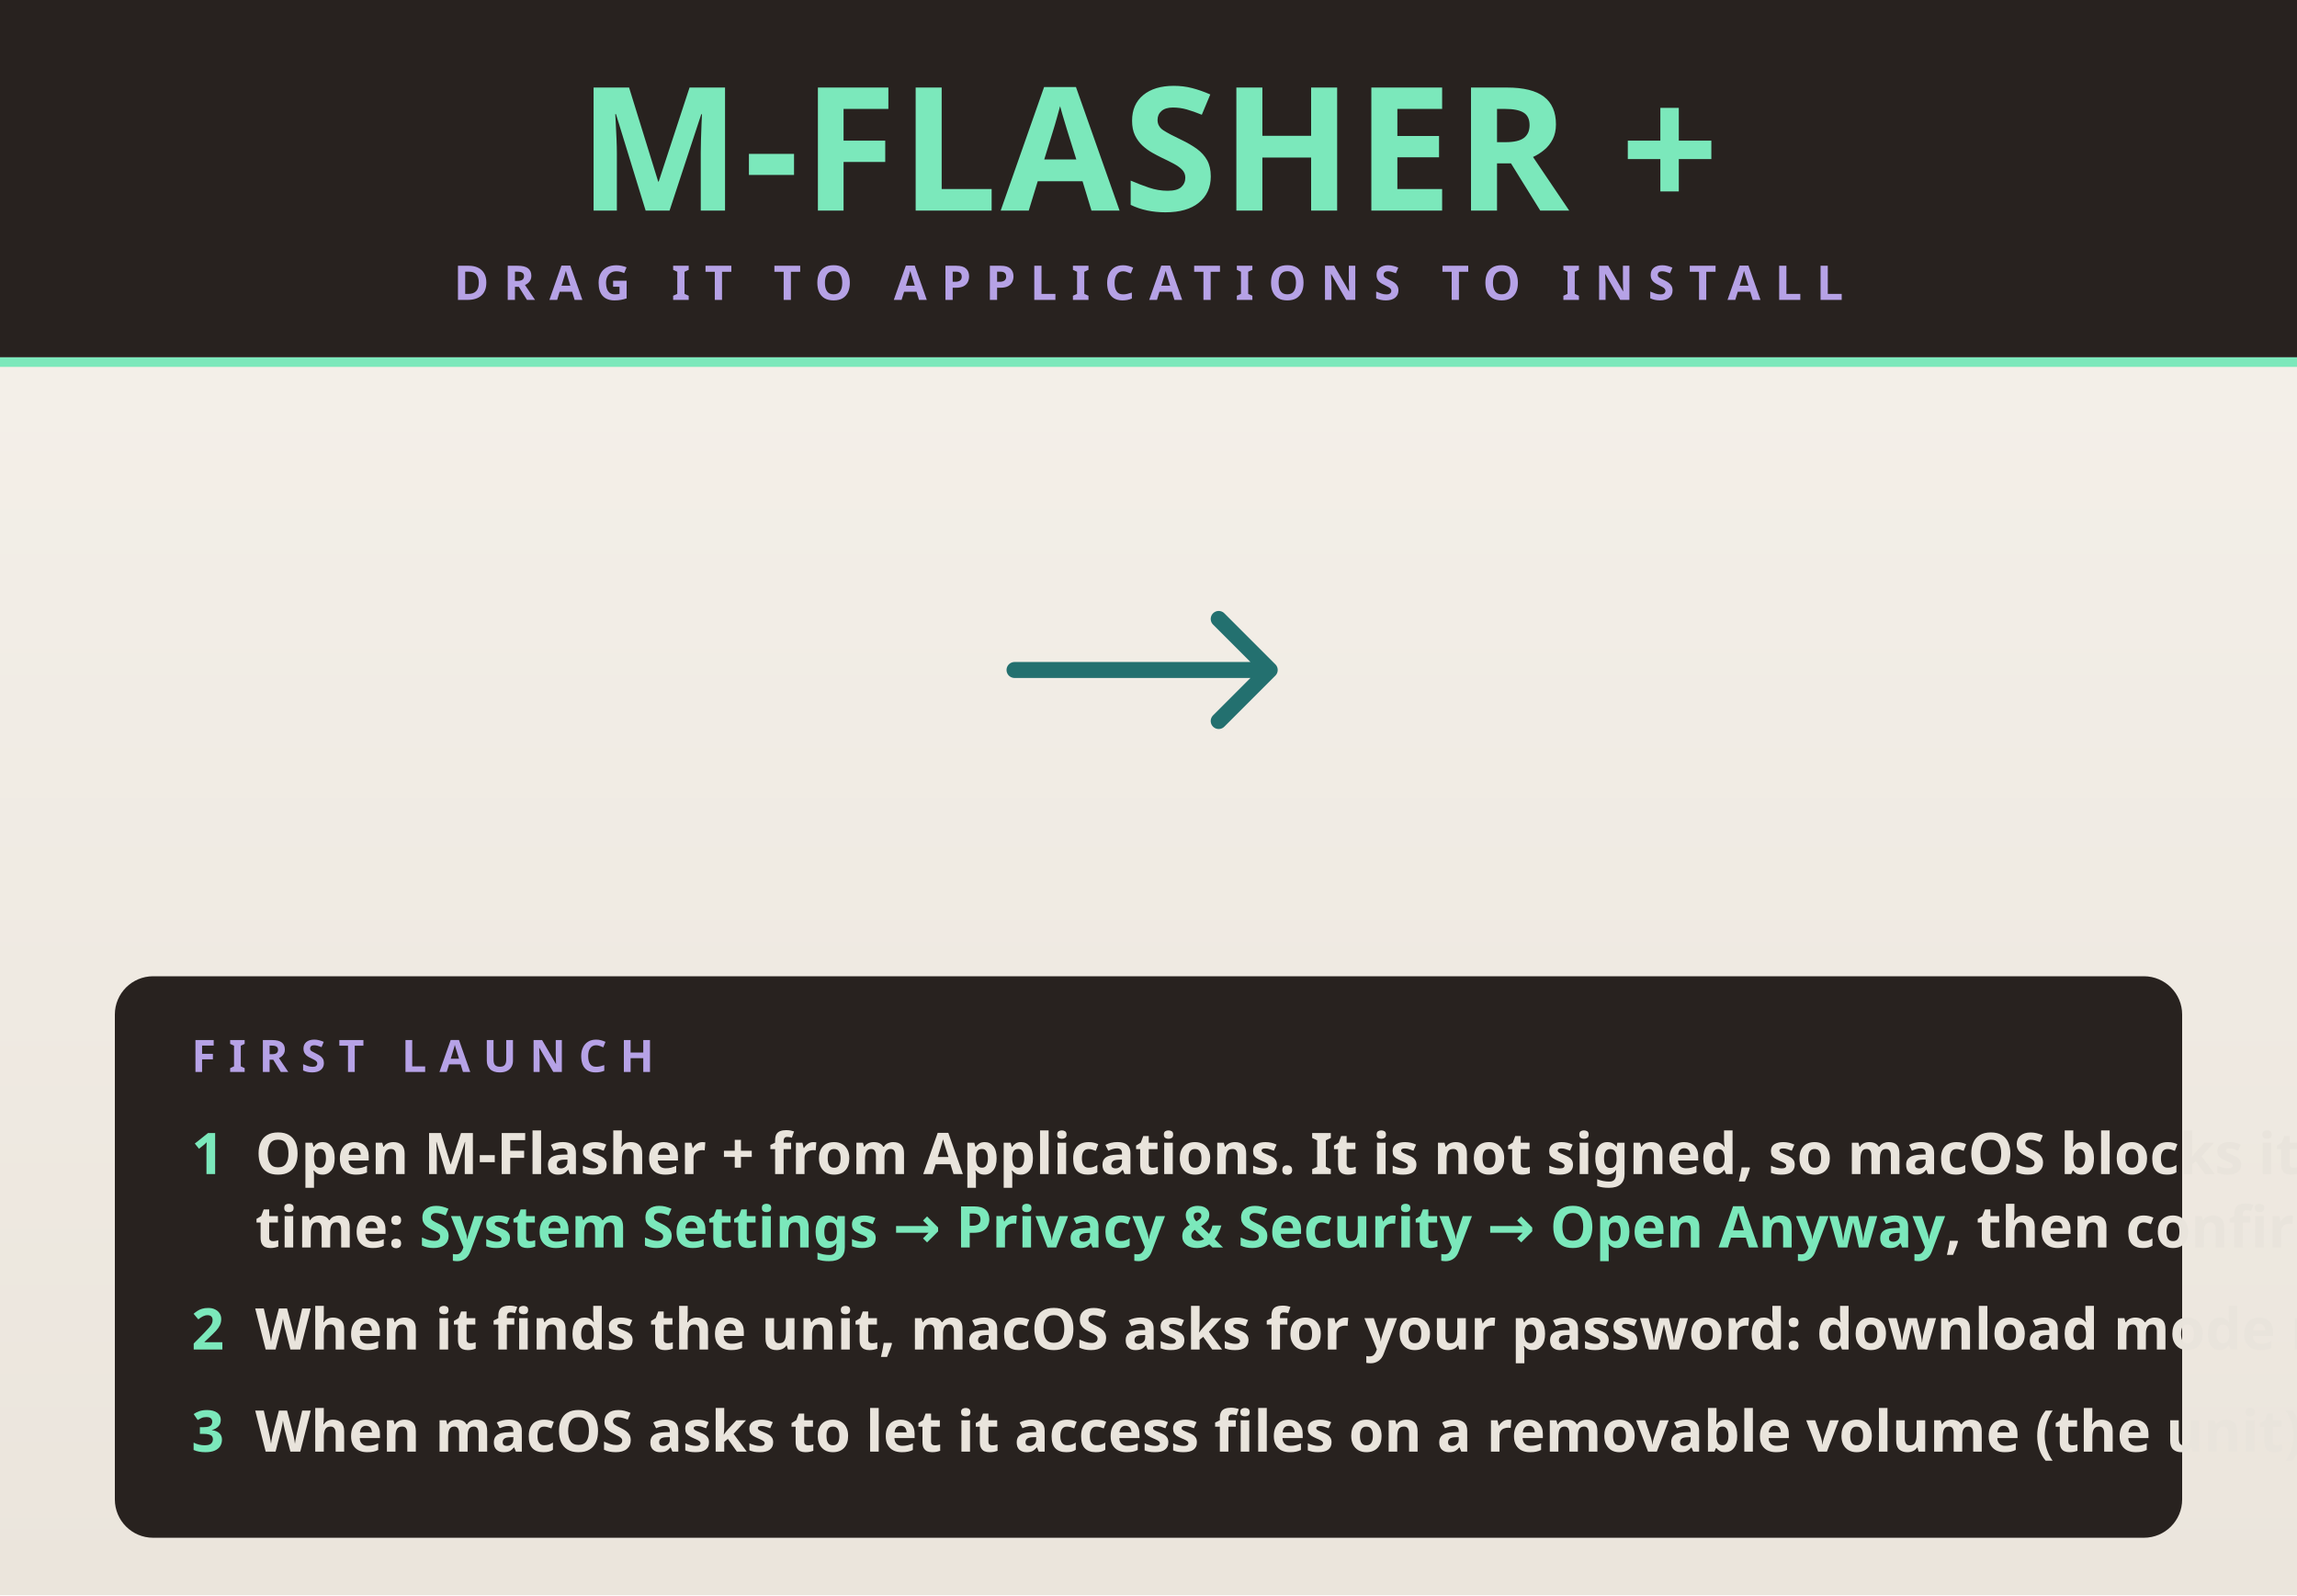
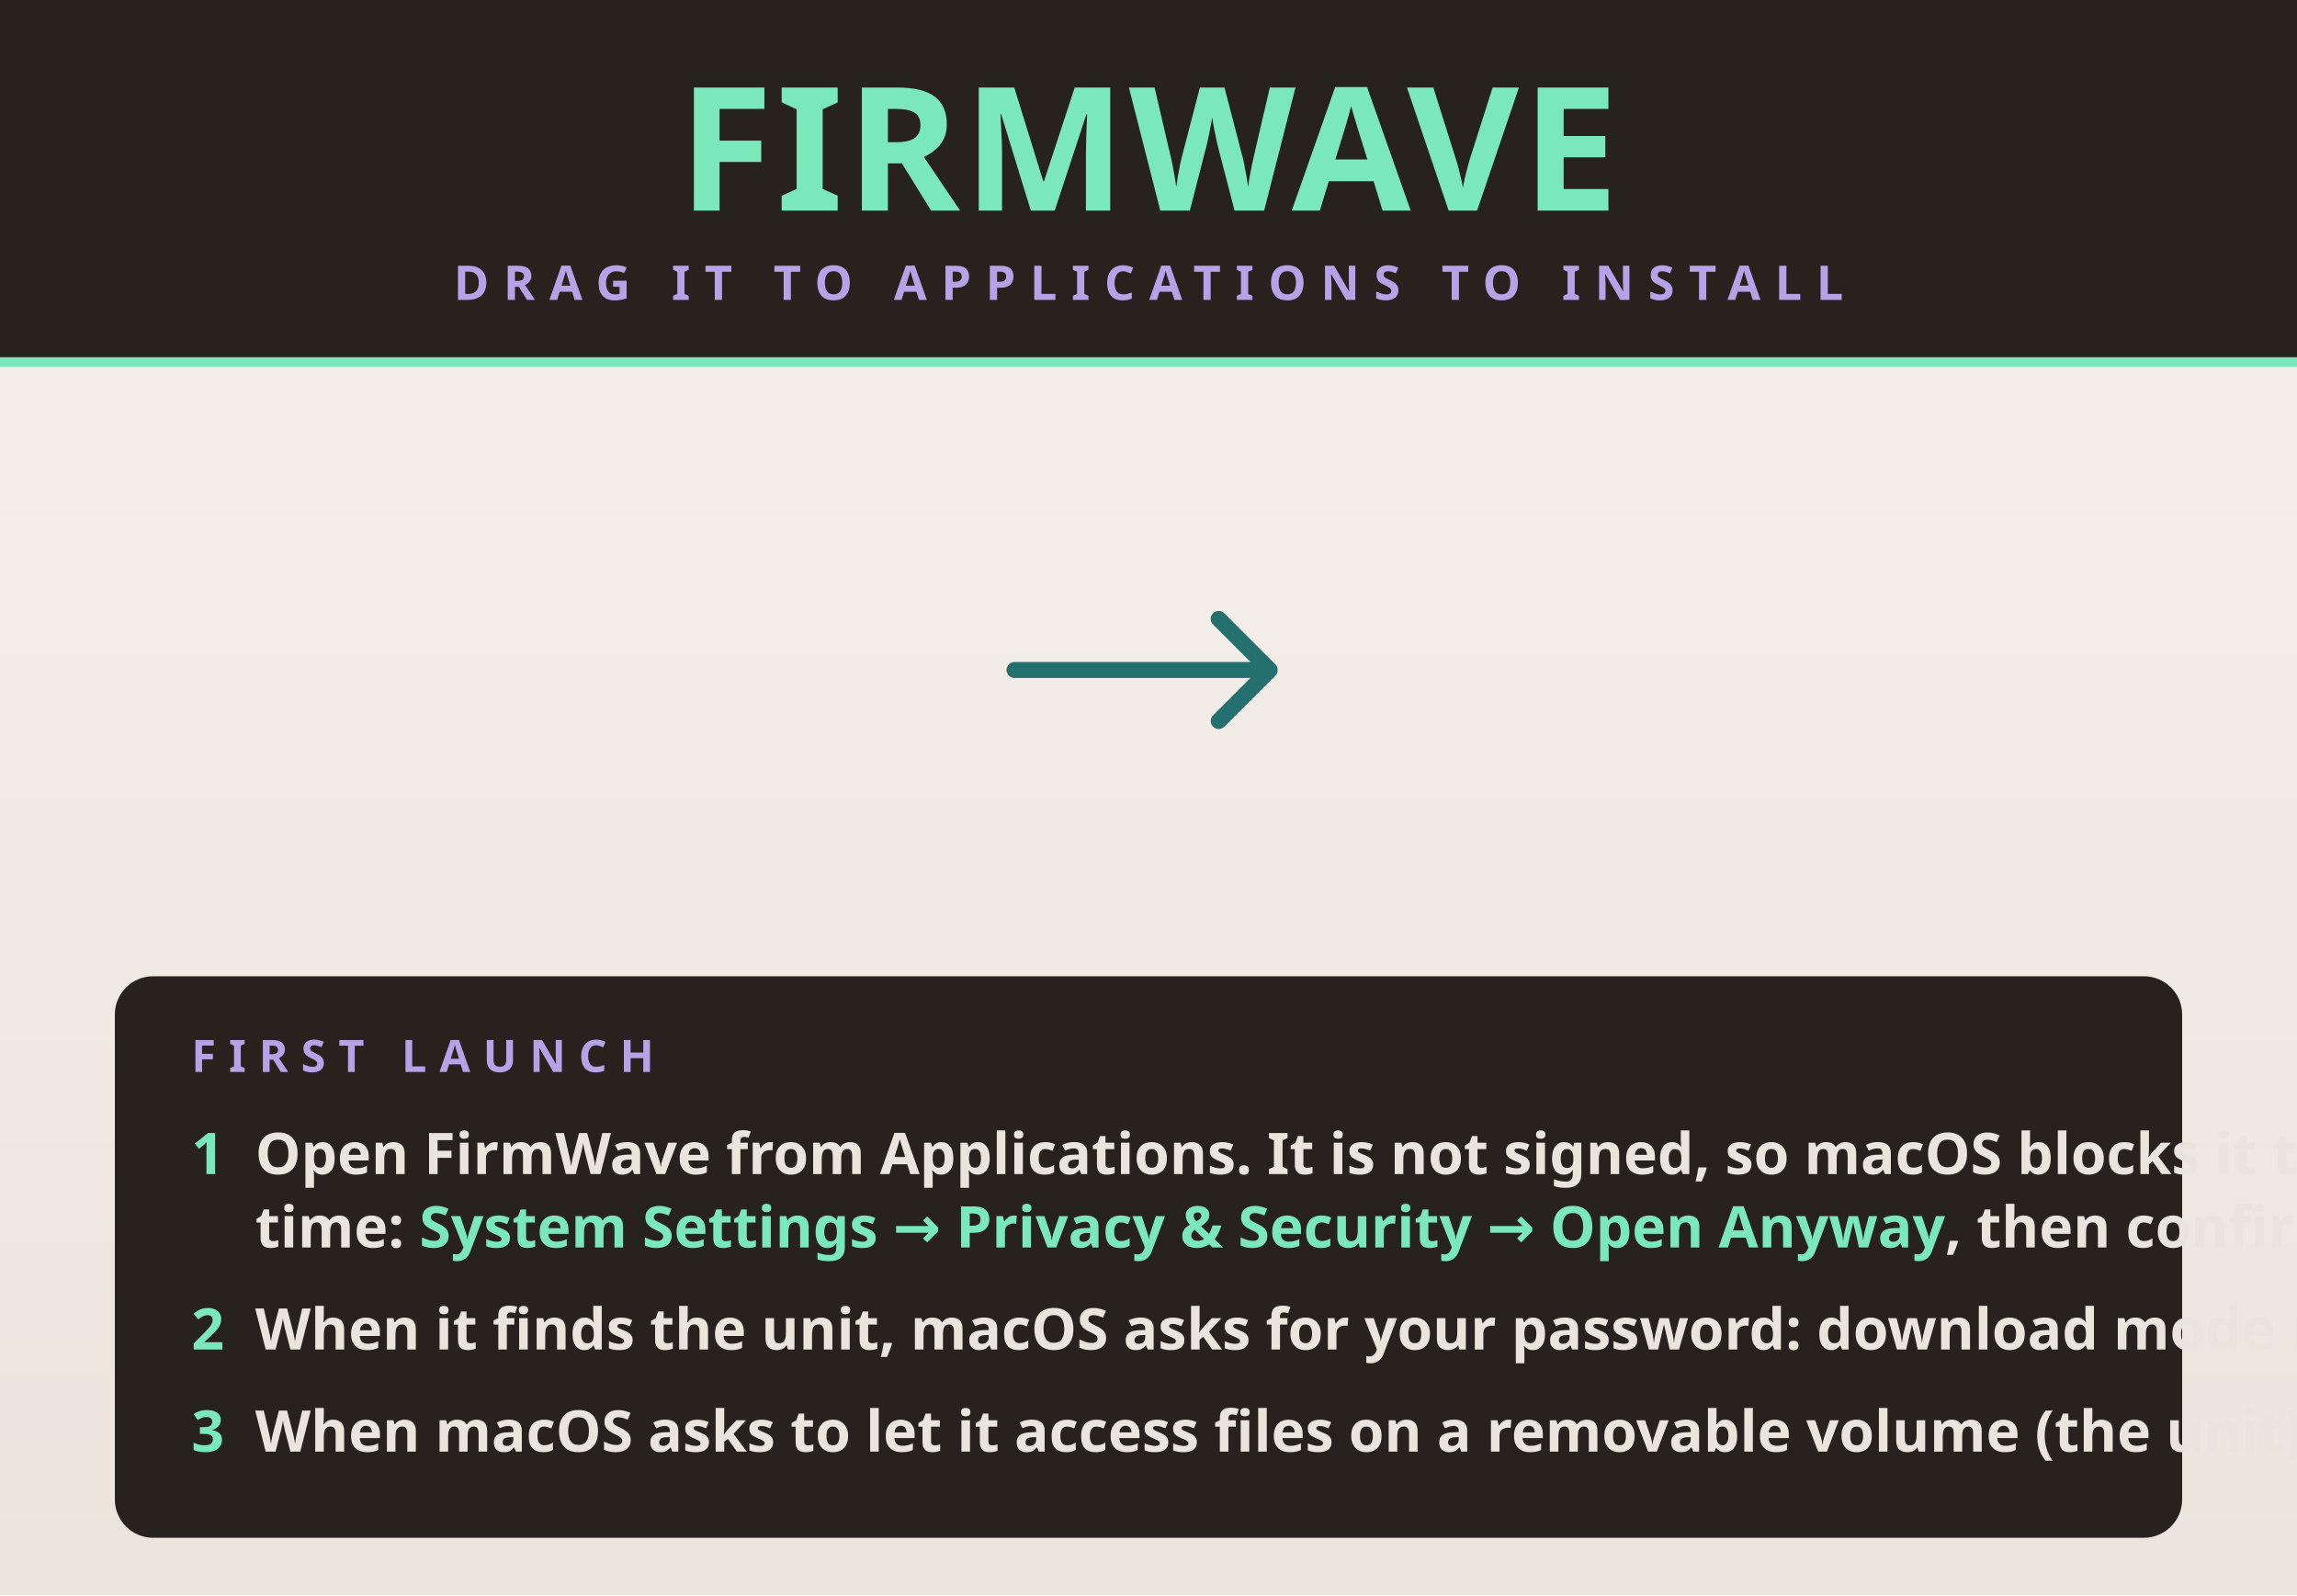
<svg xmlns="http://www.w3.org/2000/svg" width="720" height="500" viewBox="0 0 720 500">
  <defs>
    <linearGradient id="paper" x2="0" y2="1">
      <stop stop-color="#f6f2ec" />
      <stop offset="1" stop-color="#ebe5dc" />
    </linearGradient>
  </defs>
  <rect width="720" height="500" fill="url(#paper)" />
  <rect width="720" height="112" fill="#28221f" />
  <rect y="112" width="720" height="3" fill="#7be8bb" />
-   <text x="360" y="66" text-anchor="middle" font-family="Barlow Condensed" font-weight="700" font-size="54" letter-spacing="1" fill="#7be8bb">M-FLASHER +</text>
+   <text x="360" y="66" text-anchor="middle" font-family="Barlow Condensed" font-weight="700" font-size="54" letter-spacing="1" fill="#7be8bb">FIRMWAVE</text>
  <text x="360" y="94" text-anchor="middle" font-family="Barlow Condensed" font-weight="600" font-size="15" letter-spacing="4.5" fill="#b6a2e6">DRAG IT TO APPLICATIONS TO INSTALL</text>
  <path d="M318 210 H398 M382 194 L398 210 L382 226" fill="none" stroke="#23706f" stroke-width="5" stroke-linecap="round" stroke-linejoin="round" />
  <rect x="36" y="306" width="648" height="176" rx="12" fill="#28221f" />
  <text x="60" y="336" font-family="Barlow Condensed" font-weight="600" font-size="14" letter-spacing="4" fill="#b6a2e6">FIRST LAUNCH</text>
  <g font-family="Barlow Condensed" font-weight="700" font-size="18" fill="#7be8bb">
    <text x="60" y="368">1</text>
    <text x="60" y="423">2</text>
    <text x="60" y="455">3</text>
  </g>
  <g font-family="Barlow Condensed" font-weight="600" font-size="18" fill="#e9e4dc">
-     <text x="80" y="368">Open M-Flasher + from Applications. It is not signed, so macOS blocks it the first</text>
+     <text x="80" y="368">Open FirmWave from Applications. It is not signed, so macOS blocks it the first</text>
    <text x="80" y="391">time: <tspan font-weight="700" fill="#7be8bb">System Settings → Privacy &amp; Security → Open Anyway</tspan>, then confirm.</text>
    <text x="80" y="423">When it finds the unit, macOS asks for your password: download mode needs it.</text>
    <text x="80" y="455">When macOS asks to let it access files on a removable volume (the unit), choose <tspan font-weight="700" fill="#7be8bb">Allow</tspan>.</text>
  </g>
</svg>
